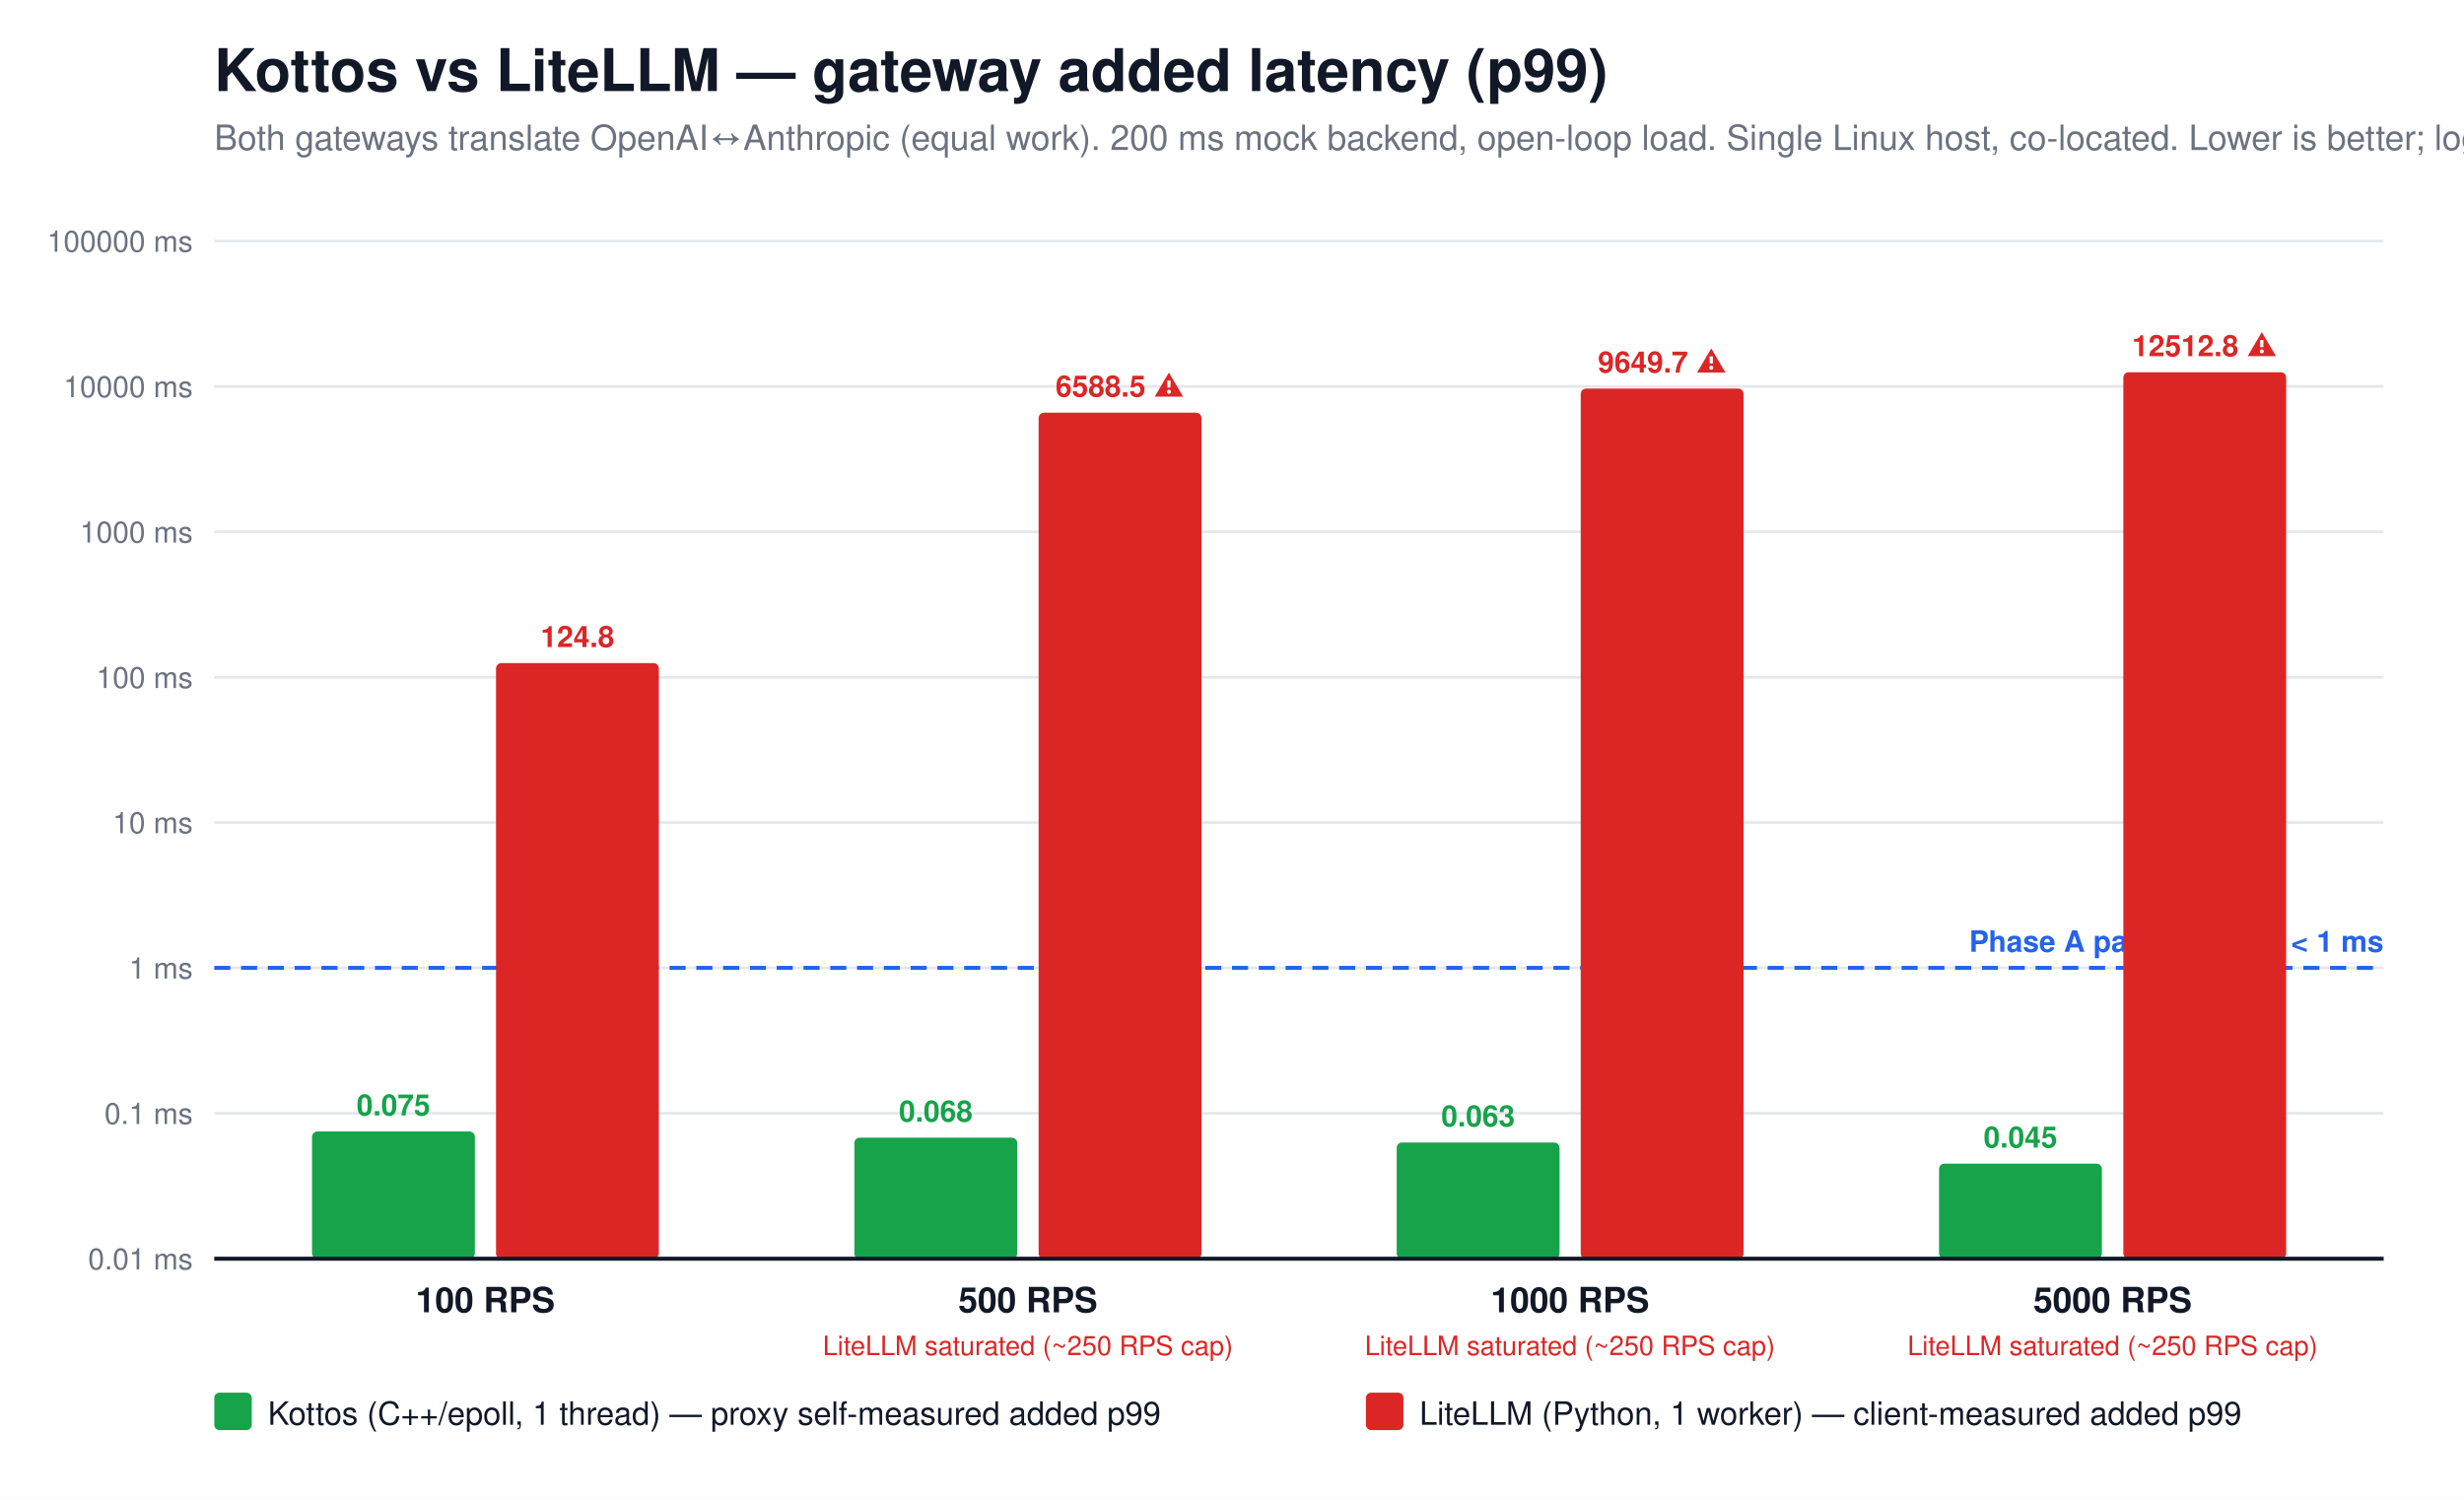
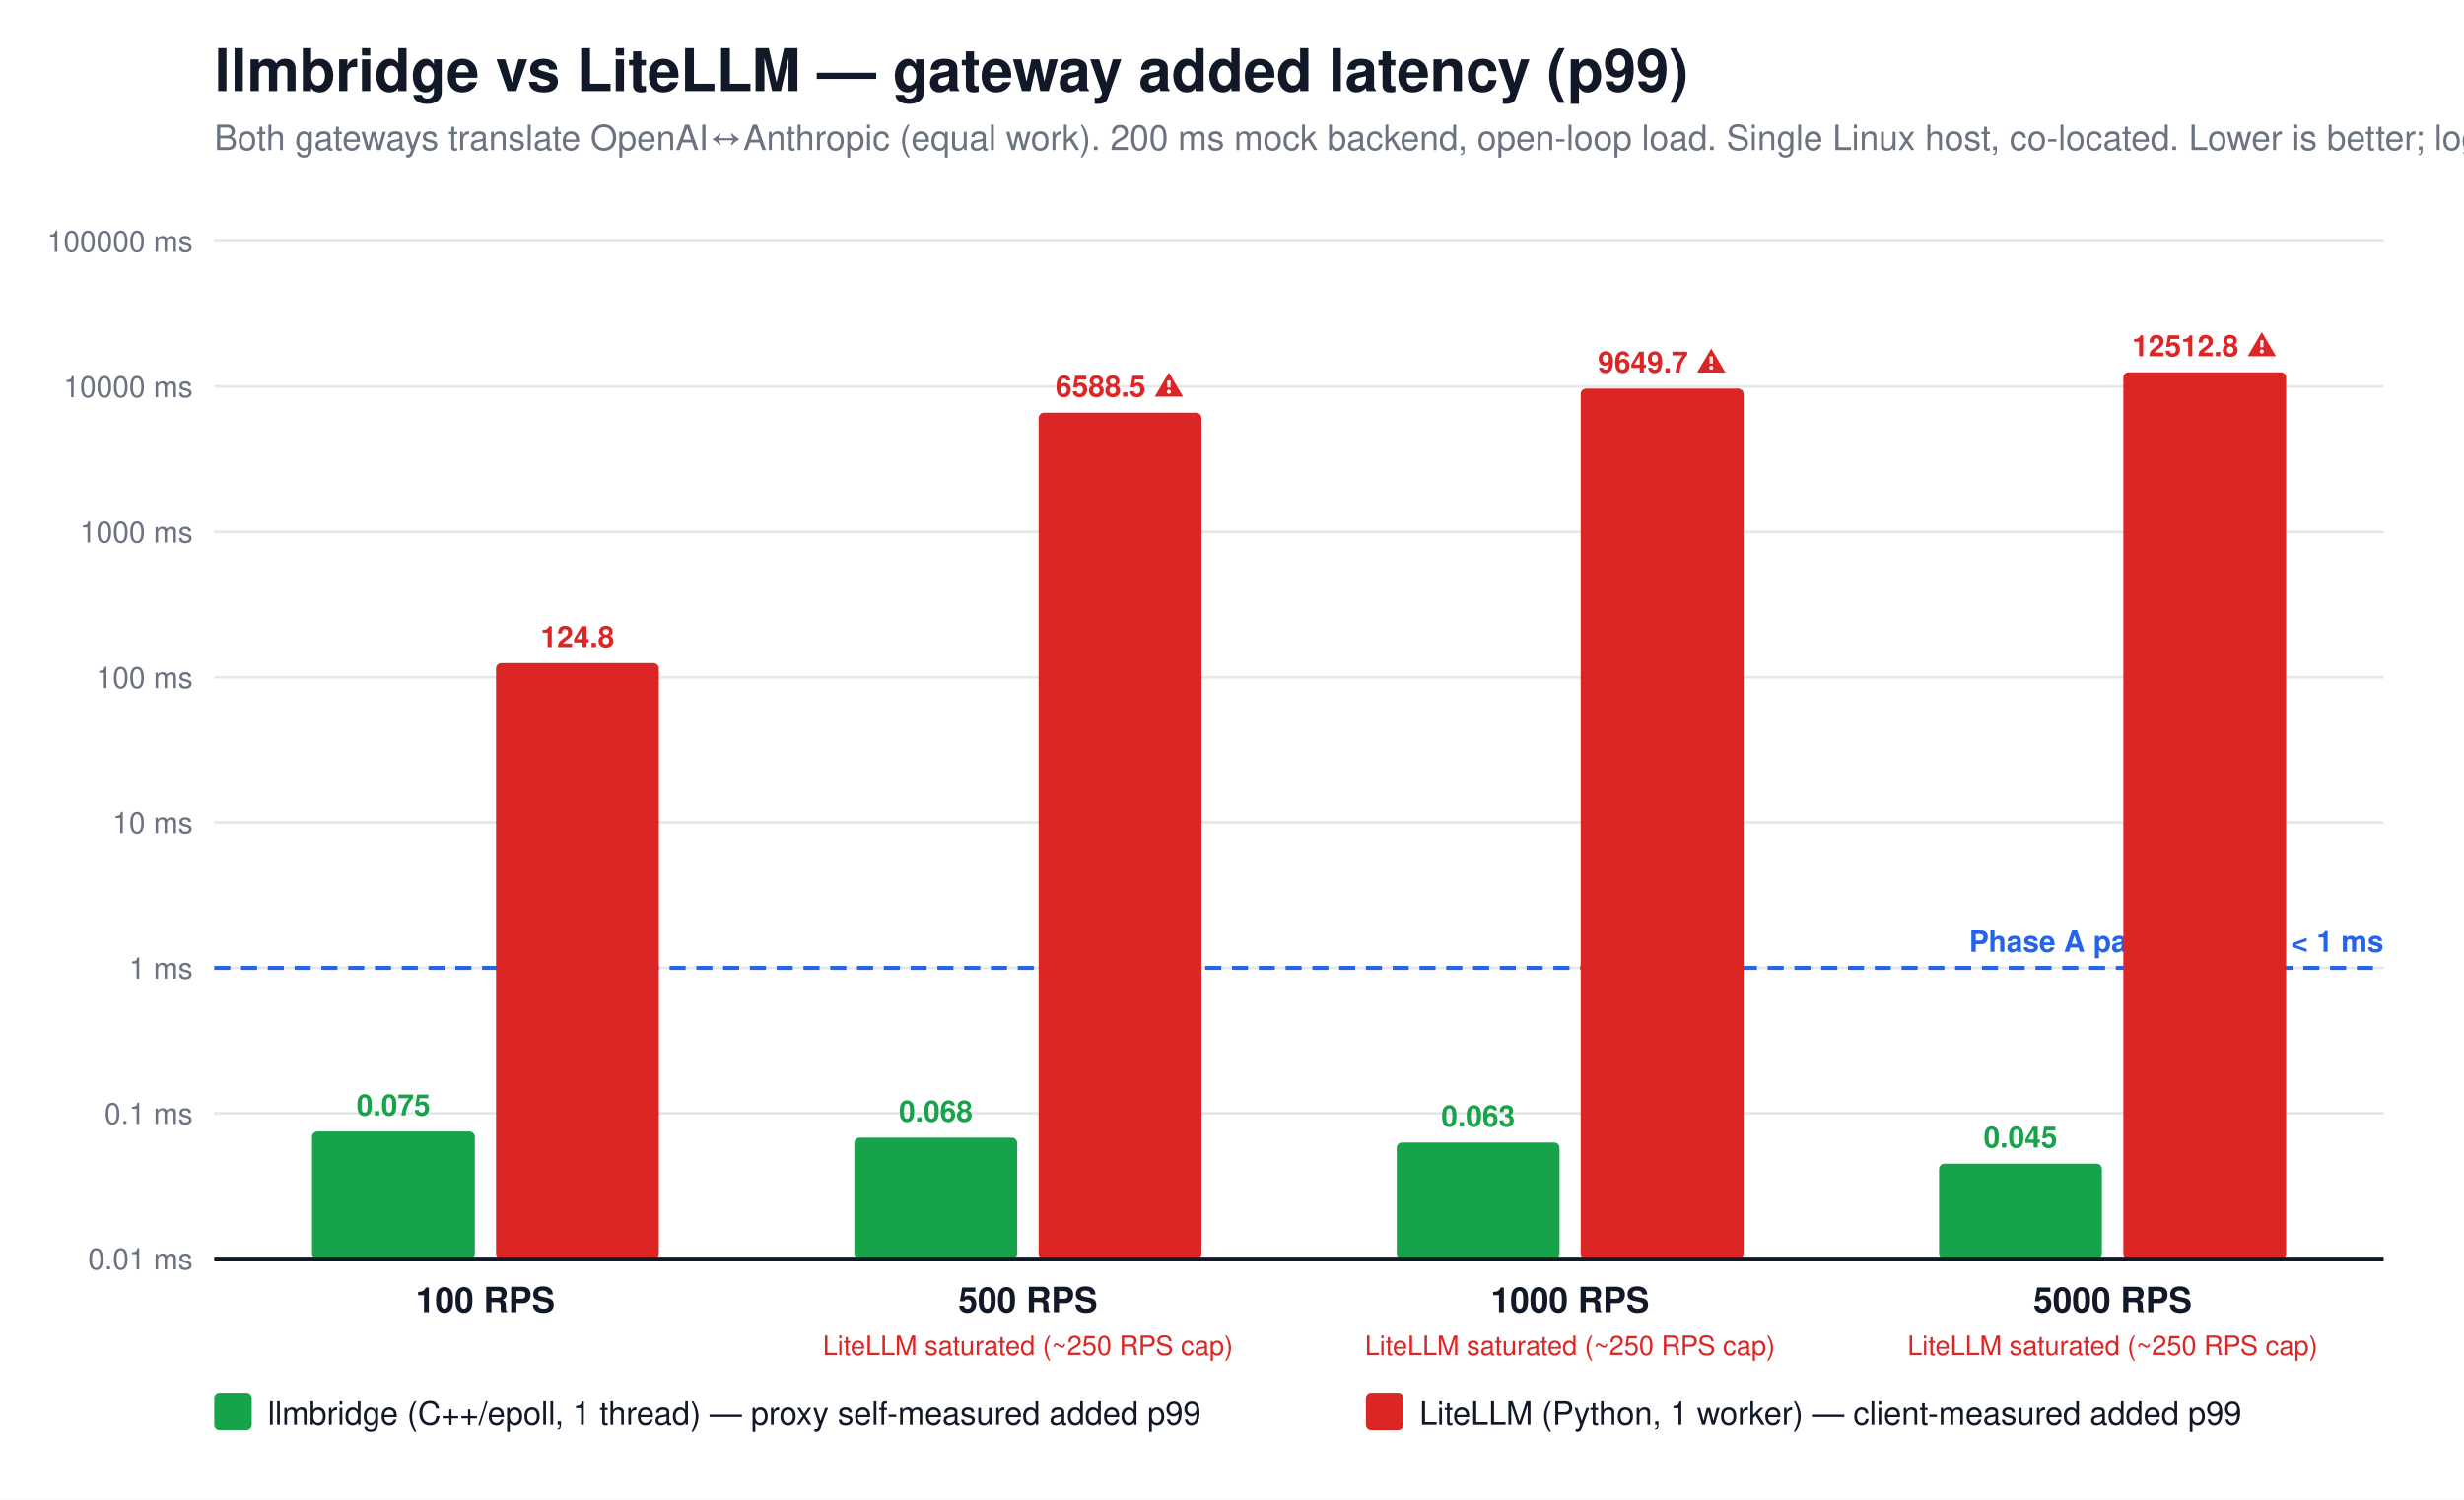
<svg xmlns="http://www.w3.org/2000/svg" width="920" height="560" viewBox="0 0 920 560" font-family="-apple-system,Segoe UI,Helvetica,Arial,sans-serif">
  <rect width="920" height="560" fill="white" />
-   <text x="80" y="34" font-size="22" font-weight="700" fill="#111827">Kottos vs LiteLLM — gateway added latency (p99)</text>
+   <text x="80" y="34" font-size="22" font-weight="700" fill="#111827">llmbridge vs LiteLLM — gateway added latency (p99)</text>
  <text x="80" y="56" font-size="13" fill="#6b7280">Both gateways translate OpenAI↔Anthropic (equal work). 200 ms mock backend, open-loop load. Single Linux host, co-located. Lower is better; log scale.</text>
  <line x1="80" y1="470.0" x2="890" y2="470.0" stroke="#e5e7eb" stroke-width="1" />
  <text x="72" y="474.0" font-size="11" fill="#6b7280" text-anchor="end">0.01 ms</text>
  <line x1="80" y1="415.7" x2="890" y2="415.7" stroke="#e5e7eb" stroke-width="1" />
  <text x="72" y="419.7" font-size="11" fill="#6b7280" text-anchor="end">0.1 ms</text>
  <line x1="80" y1="361.4" x2="890" y2="361.4" stroke="#e5e7eb" stroke-width="1" />
  <text x="72" y="365.4" font-size="11" fill="#6b7280" text-anchor="end">1 ms</text>
  <line x1="80" y1="307.1" x2="890" y2="307.1" stroke="#e5e7eb" stroke-width="1" />
  <text x="72" y="311.1" font-size="11" fill="#6b7280" text-anchor="end">10 ms</text>
  <line x1="80" y1="252.9" x2="890" y2="252.9" stroke="#e5e7eb" stroke-width="1" />
  <text x="72" y="256.9" font-size="11" fill="#6b7280" text-anchor="end">100 ms</text>
  <line x1="80" y1="198.6" x2="890" y2="198.6" stroke="#e5e7eb" stroke-width="1" />
  <text x="72" y="202.6" font-size="11" fill="#6b7280" text-anchor="end">1000 ms</text>
  <line x1="80" y1="144.3" x2="890" y2="144.3" stroke="#e5e7eb" stroke-width="1" />
  <text x="72" y="148.3" font-size="11" fill="#6b7280" text-anchor="end">10000 ms</text>
  <line x1="80" y1="90.0" x2="890" y2="90.0" stroke="#e5e7eb" stroke-width="1" />
  <text x="72" y="94.0" font-size="11" fill="#6b7280" text-anchor="end">100000 ms</text>
  <line x1="80" y1="361.4" x2="890" y2="361.4" stroke="#2563eb" stroke-width="1.5" stroke-dasharray="6 4" />
  <text x="890" y="355.4" font-size="11" fill="#2563eb" text-anchor="end" font-weight="600">Phase A pass bar: p99 &lt; 1 ms</text>
  <rect x="116.5" y="422.5" width="60.8" height="47.5" fill="#16a34a" rx="2" />
  <text x="146.9" y="416.5" font-size="11" fill="#16a34a" text-anchor="middle" font-weight="700">0.075</text>
  <rect x="185.2" y="247.6" width="60.8" height="222.4" fill="#dc2626" rx="2" />
  <text x="215.6" y="241.6" font-size="11" fill="#dc2626" text-anchor="middle" font-weight="700">124.8</text>
  <text x="181.2" y="490.0" font-size="13" fill="#111827" text-anchor="middle" font-weight="600">100 RPS</text>
  <rect x="319.0" y="424.8" width="60.8" height="45.2" fill="#16a34a" rx="2" />
  <text x="349.4" y="418.8" font-size="11" fill="#16a34a" text-anchor="middle" font-weight="700">0.068</text>
  <rect x="387.8" y="154.1" width="60.8" height="315.9" fill="#dc2626" rx="2" />
  <text x="418.1" y="148.1" font-size="11" fill="#dc2626" text-anchor="middle" font-weight="700">6588.5 ⚠</text>
  <text x="383.8" y="490.0" font-size="13" fill="#111827" text-anchor="middle" font-weight="600">500 RPS</text>
  <text x="383.8" y="506.0" font-size="10" fill="#dc2626" text-anchor="middle">LiteLLM saturated (~250 RPS cap)</text>
  <rect x="521.5" y="426.6" width="60.8" height="43.4" fill="#16a34a" rx="2" />
  <text x="551.9" y="420.6" font-size="11" fill="#16a34a" text-anchor="middle" font-weight="700">0.063</text>
  <rect x="590.2" y="145.1" width="60.8" height="324.9" fill="#dc2626" rx="2" />
  <text x="620.6" y="139.1" font-size="11" fill="#dc2626" text-anchor="middle" font-weight="700">9649.7 ⚠</text>
  <text x="586.2" y="490.0" font-size="13" fill="#111827" text-anchor="middle" font-weight="600">1000 RPS</text>
  <text x="586.2" y="506.0" font-size="10" fill="#dc2626" text-anchor="middle">LiteLLM saturated (~250 RPS cap)</text>
  <rect x="724.0" y="434.5" width="60.8" height="35.5" fill="#16a34a" rx="2" />
  <text x="754.4" y="428.5" font-size="11" fill="#16a34a" text-anchor="middle" font-weight="700">0.045</text>
  <rect x="792.8" y="139.0" width="60.8" height="331.0" fill="#dc2626" rx="2" />
  <text x="823.1" y="133.0" font-size="11" fill="#dc2626" text-anchor="middle" font-weight="700">12512.8 ⚠</text>
  <text x="788.8" y="490.0" font-size="13" fill="#111827" text-anchor="middle" font-weight="600">5000 RPS</text>
  <text x="788.8" y="506.0" font-size="10" fill="#dc2626" text-anchor="middle">LiteLLM saturated (~250 RPS cap)</text>
  <line x1="80" y1="470.0" x2="890" y2="470.0" stroke="#111827" stroke-width="1.5" />
  <rect x="80" y="520" width="14" height="14" fill="#16a34a" rx="2" />
-   <text x="100" y="532" font-size="12" fill="#111827">Kottos (C++/epoll, 1 thread) — proxy self-measured added p99</text>
+   <text x="100" y="532" font-size="12" fill="#111827">llmbridge (C++/epoll, 1 thread) — proxy self-measured added p99</text>
  <rect x="510" y="520" width="14" height="14" fill="#dc2626" rx="2" />
  <text x="530" y="532" font-size="12" fill="#111827">LiteLLM (Python, 1 worker) — client-measured added p99</text>
</svg>
